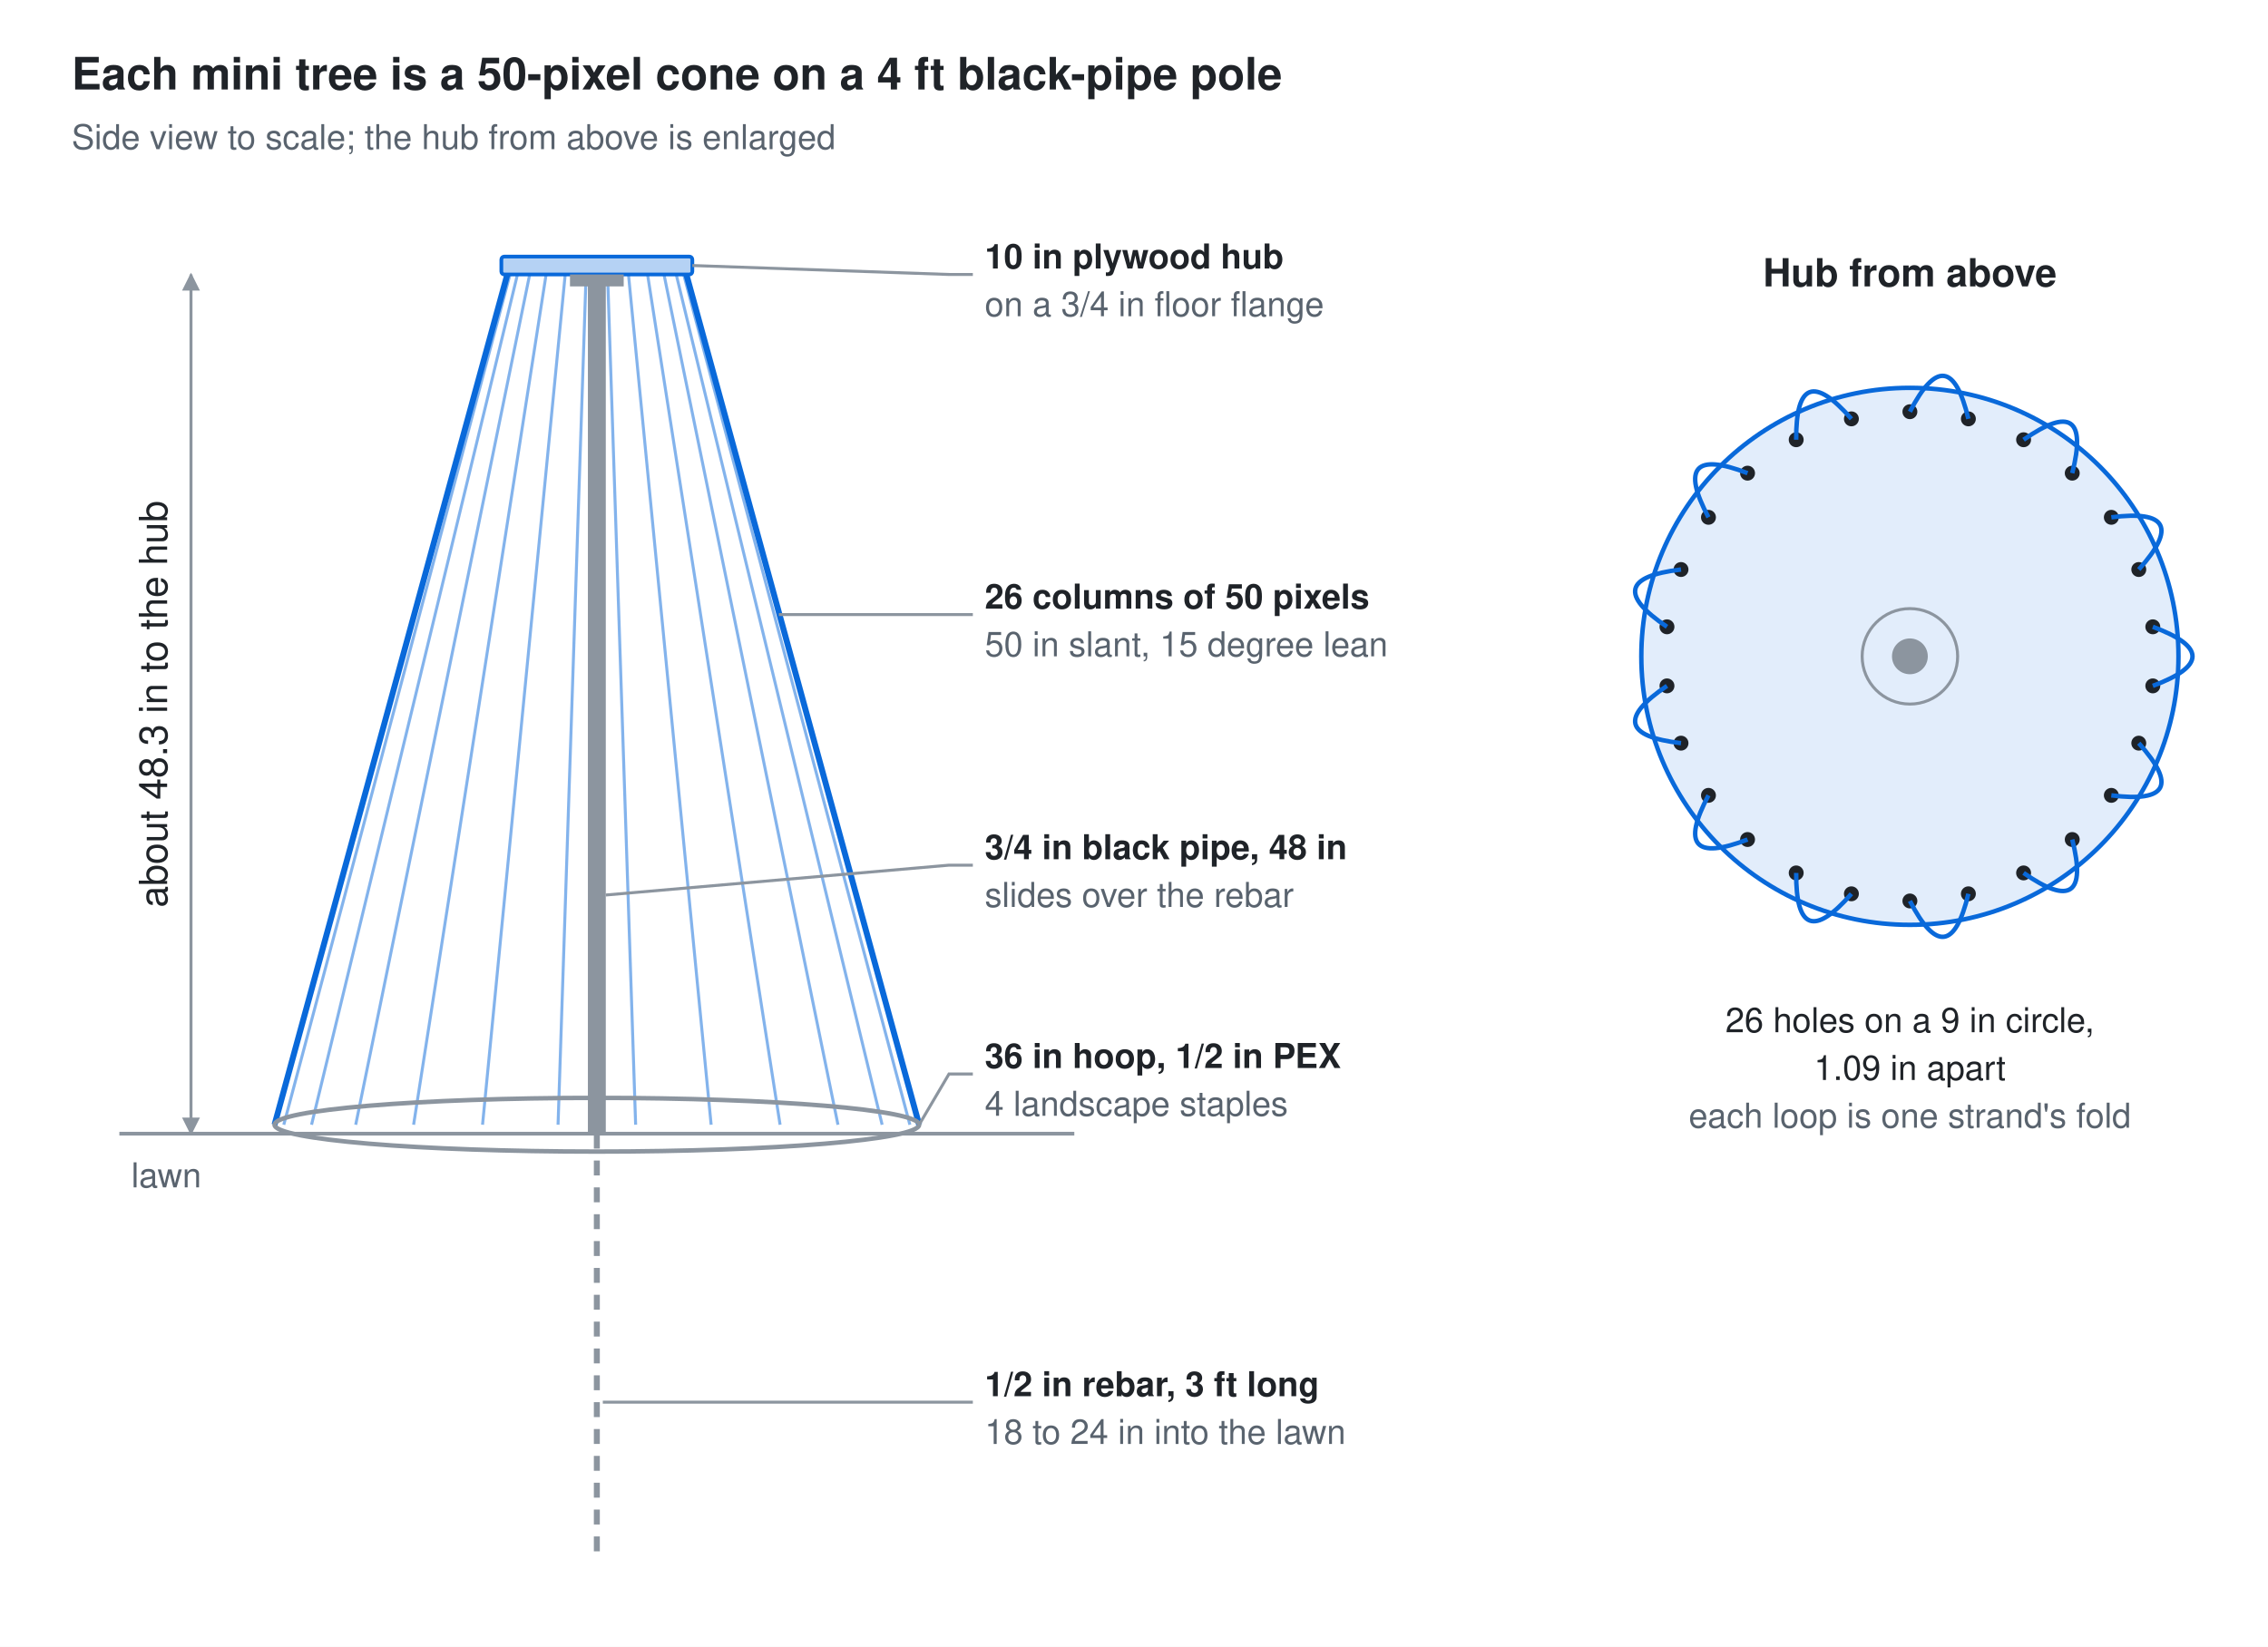
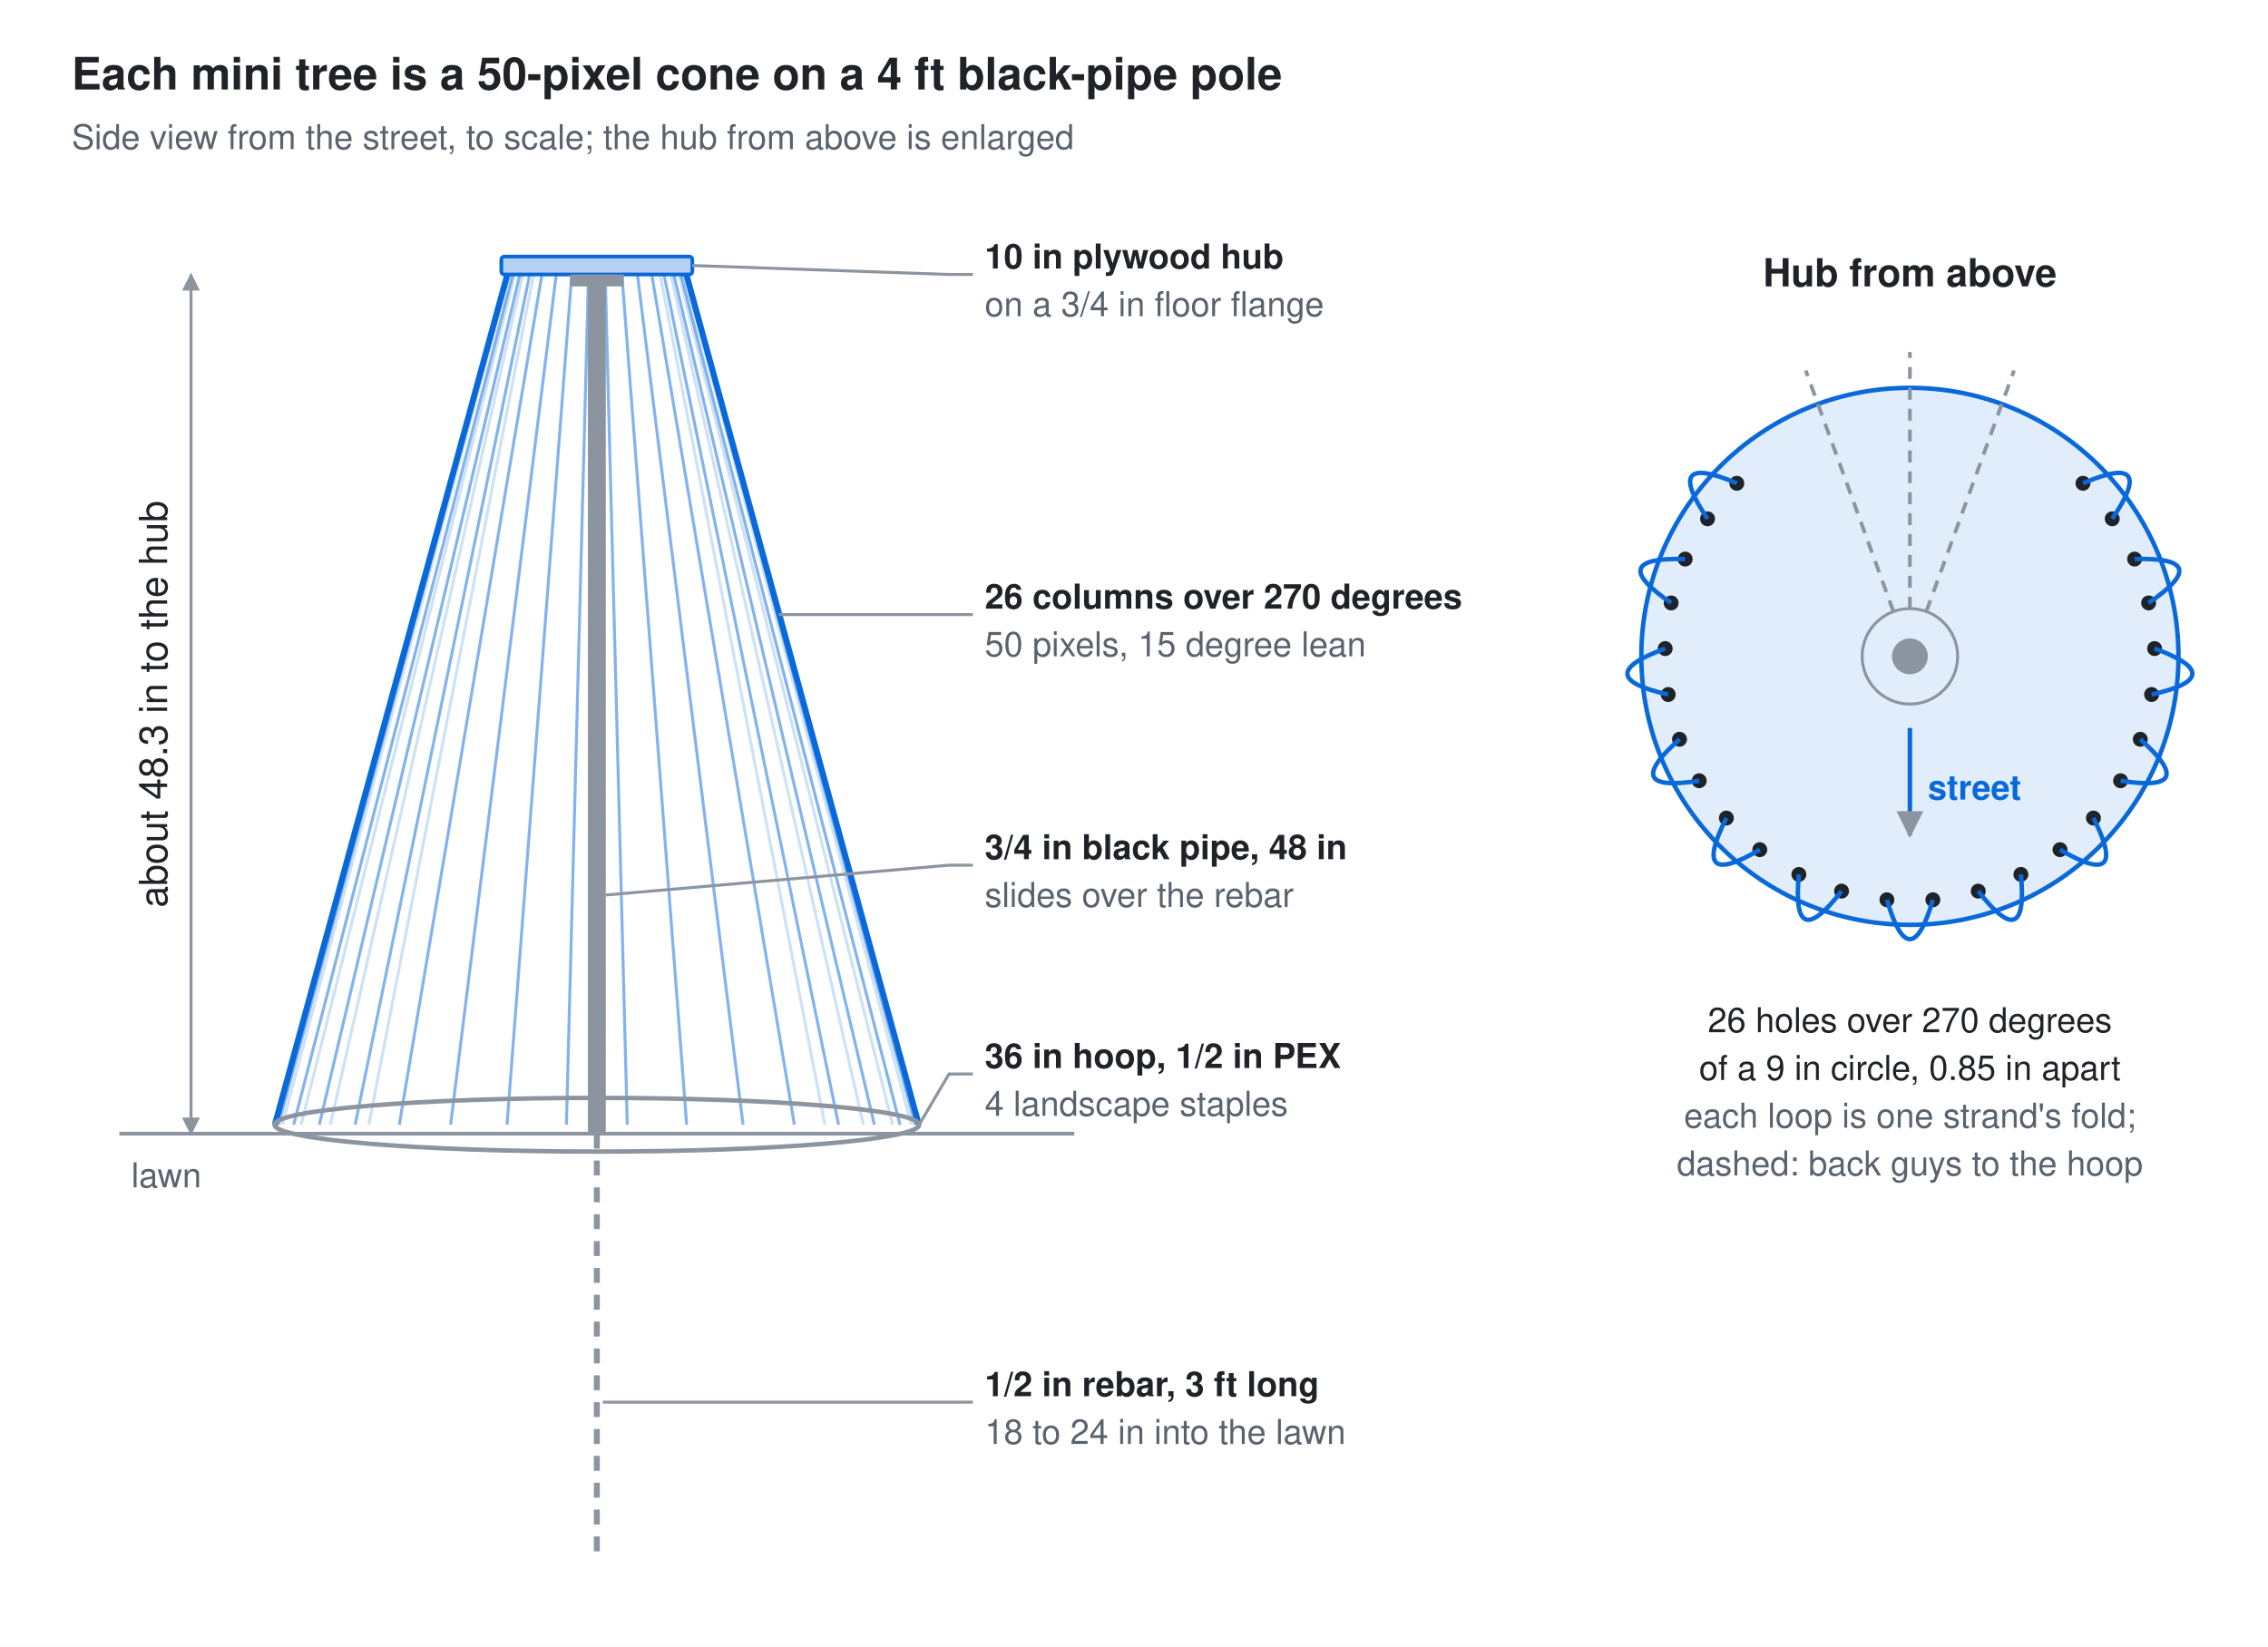
<svg xmlns="http://www.w3.org/2000/svg" viewBox="0 0 760 552" width="760" height="552" role="img" aria-label="Each mini tree is a 50-pixel cone on a 4 ft black-pipe pole" font-family="-apple-system, Segoe UI, Helvetica, Arial, sans-serif" font-size="13">
  <rect width="760" height="552" fill="#ffffff" />
  <defs>
    <marker id="arrow" viewBox="0 0 10 10" refX="9" refY="5" markerWidth="6" markerHeight="6" orient="auto-start-reverse">
      <path d="M0 0L10 5L0 10z" fill="#8c959f" />
    </marker>
  </defs>
  <text x="24.0" y="30.0" font-size="15" font-weight="600" fill="#1f2328" text-anchor="start">Each mini tree is a 50-pixel cone on a 4 ft black-pipe pole</text>
-   <text x="24.0" y="50.0" font-size="11.5" font-weight="400" fill="#59636e" text-anchor="start">Side view to scale; the hub from above is enlarged</text>
+   <text x="24.0" y="50.0" font-size="11.5" font-weight="400" fill="#59636e" text-anchor="start">Side view from the street, to scale; the hub from above is enlarged</text>
  <line x1="40" x2="360" y1="380" y2="380" stroke="#8c959f" stroke-width="1.25" />
  <text x="44.0" y="398.0" font-size="11.5" font-weight="400" fill="#59636e" text-anchor="start">lawn</text>
-   <line x1="230.0" y1="92" x2="308.0" y2="377" stroke="#0969da" stroke-width="2" stroke-opacity="1" />
-   <line x1="229.1" y1="92" x2="304.9" y2="377" stroke="#0969da" stroke-width="1" stroke-opacity="0.5" />
-   <line x1="226.6" y1="92" x2="295.6" y2="377" stroke="#0969da" stroke-width="1" stroke-opacity="0.5" />
-   <line x1="222.5" y1="92" x2="280.8" y2="377" stroke="#0969da" stroke-width="1" stroke-opacity="0.5" />
-   <line x1="217.0" y1="92" x2="261.4" y2="377" stroke="#0969da" stroke-width="1" stroke-opacity="0.5" />
-   <line x1="210.6" y1="92" x2="238.3" y2="377" stroke="#0969da" stroke-width="1" stroke-opacity="0.5" />
-   <line x1="203.6" y1="92" x2="213.0" y2="377" stroke="#0969da" stroke-width="1" stroke-opacity="0.5" />
-   <line x1="196.4" y1="92" x2="187.0" y2="377" stroke="#0969da" stroke-width="1" stroke-opacity="0.5" />
-   <line x1="189.4" y1="92" x2="161.7" y2="377" stroke="#0969da" stroke-width="1" stroke-opacity="0.5" />
-   <line x1="183.0" y1="92" x2="138.6" y2="377" stroke="#0969da" stroke-width="1" stroke-opacity="0.5" />
-   <line x1="177.5" y1="92" x2="119.2" y2="377" stroke="#0969da" stroke-width="1" stroke-opacity="0.5" />
-   <line x1="173.4" y1="92" x2="104.4" y2="377" stroke="#0969da" stroke-width="1" stroke-opacity="0.5" />
-   <line x1="170.9" y1="92" x2="95.1" y2="377" stroke="#0969da" stroke-width="1" stroke-opacity="0.5" />
-   <line x1="170.0" y1="92" x2="92.0" y2="377" stroke="#0969da" stroke-width="2" stroke-opacity="1" />
+   <line x1="178.8" y1="92" x2="123.6" y2="377" stroke="#0969da" stroke-width="1" stroke-opacity="0.2" />
+   <line x1="175.2" y1="92" x2="110.7" y2="377" stroke="#0969da" stroke-width="1" stroke-opacity="0.2" />
+   <line x1="172.5" y1="92" x2="100.9" y2="377" stroke="#0969da" stroke-width="1" stroke-opacity="0.2" />
+   <line x1="170.7" y1="92" x2="94.6" y2="377" stroke="#0969da" stroke-width="1" stroke-opacity="0.2" />
+   <line x1="170.0" y1="92" x2="92.1" y2="377" stroke="#0969da" stroke-width="2" stroke-opacity="1" />
+   <line x1="170.4" y1="92" x2="93.3" y2="377" stroke="#0969da" stroke-width="1" stroke-opacity="0.5" />
+   <line x1="171.8" y1="92" x2="98.4" y2="377" stroke="#0969da" stroke-width="1" stroke-opacity="0.5" />
+   <line x1="174.2" y1="92" x2="107.0" y2="377" stroke="#0969da" stroke-width="1" stroke-opacity="0.5" />
+   <line x1="177.5" y1="92" x2="119.0" y2="377" stroke="#0969da" stroke-width="1" stroke-opacity="0.5" />
+   <line x1="181.6" y1="92" x2="133.8" y2="377" stroke="#0969da" stroke-width="1" stroke-opacity="0.5" />
+   <line x1="186.4" y1="92" x2="151.0" y2="377" stroke="#0969da" stroke-width="1" stroke-opacity="0.5" />
+   <line x1="191.6" y1="92" x2="169.9" y2="377" stroke="#0969da" stroke-width="1" stroke-opacity="0.5" />
+   <line x1="197.2" y1="92" x2="189.8" y2="377" stroke="#0969da" stroke-width="1" stroke-opacity="0.5" />
+   <line x1="202.8" y1="92" x2="210.2" y2="377" stroke="#0969da" stroke-width="1" stroke-opacity="0.5" />
+   <line x1="208.4" y1="92" x2="230.1" y2="377" stroke="#0969da" stroke-width="1" stroke-opacity="0.5" />
+   <line x1="213.6" y1="92" x2="249.0" y2="377" stroke="#0969da" stroke-width="1" stroke-opacity="0.5" />
+   <line x1="218.4" y1="92" x2="266.2" y2="377" stroke="#0969da" stroke-width="1" stroke-opacity="0.5" />
+   <line x1="222.5" y1="92" x2="281.0" y2="377" stroke="#0969da" stroke-width="1" stroke-opacity="0.5" />
+   <line x1="225.8" y1="92" x2="293.0" y2="377" stroke="#0969da" stroke-width="1" stroke-opacity="0.5" />
+   <line x1="228.2" y1="92" x2="301.6" y2="377" stroke="#0969da" stroke-width="1" stroke-opacity="0.5" />
+   <line x1="229.6" y1="92" x2="306.7" y2="377" stroke="#0969da" stroke-width="1" stroke-opacity="0.5" />
+   <line x1="230.0" y1="92" x2="307.9" y2="377" stroke="#0969da" stroke-width="2" stroke-opacity="1" />
+   <line x1="229.3" y1="92" x2="305.4" y2="377" stroke="#0969da" stroke-width="1" stroke-opacity="0.2" />
+   <line x1="227.5" y1="92" x2="299.1" y2="377" stroke="#0969da" stroke-width="1" stroke-opacity="0.2" />
+   <line x1="224.8" y1="92" x2="289.3" y2="377" stroke="#0969da" stroke-width="1" stroke-opacity="0.2" />
+   <line x1="221.2" y1="92" x2="276.4" y2="377" stroke="#0969da" stroke-width="1" stroke-opacity="0.2" />
  <rect x="197" y="92" width="6" height="288" fill="#8c959f" />
  <line x1="200" x2="200" y1="380" y2="524" stroke="#8c959f" stroke-width="2" stroke-dasharray="5 4" />
  <rect x="168" y="86" width="64" height="6" rx="1" fill="#0969da" fill-opacity="0.3" stroke="#0969da" stroke-width="1.25" />
  <rect x="191" y="92" width="18" height="4" fill="#8c959f" />
  <ellipse cx="200" cy="377" rx="108" ry="9" fill="none" stroke="#8c959f" stroke-width="1.5" />
  <line x1="64" x2="64" y1="92" y2="380" stroke="#8c959f" marker-start="url(#arrow)" marker-end="url(#arrow)" />
  <text x="56.0" y="236.0" font-size="13" font-weight="400" fill="#1f2328" text-anchor="middle" transform="rotate(-90 56 236.0)">about 48.3 in to the hub</text>
  <path d="M232 89L318 92H326" fill="none" stroke="#8c959f" />
  <text x="330.0" y="90.0" font-size="11.5" font-weight="600" fill="#1f2328" text-anchor="start">10 in plywood hub</text>
  <text x="330.0" y="106.0" font-size="11.5" font-weight="400" fill="#59636e" text-anchor="start">on a 3/4 in floor flange</text>
  <path d="M261 206L318 206H326" fill="none" stroke="#8c959f" />
-   <text x="330.0" y="204.0" font-size="11.5" font-weight="600" fill="#1f2328" text-anchor="start">26 columns of 50 pixels</text>
-   <text x="330.0" y="220.0" font-size="11.5" font-weight="400" fill="#59636e" text-anchor="start">50 in slant, 15 degree lean</text>
+   <text x="330.0" y="204.0" font-size="11.5" font-weight="600" fill="#1f2328" text-anchor="start">26 columns over 270 degrees</text>
+   <text x="330.0" y="220.0" font-size="11.5" font-weight="400" fill="#59636e" text-anchor="start">50 pixels, 15 degree lean</text>
  <path d="M203 300L318 290H326" fill="none" stroke="#8c959f" />
  <text x="330.0" y="288.0" font-size="11.5" font-weight="600" fill="#1f2328" text-anchor="start">3/4 in black pipe, 48 in</text>
  <text x="330.0" y="304.0" font-size="11.5" font-weight="400" fill="#59636e" text-anchor="start">slides over the rebar</text>
  <path d="M308 377L318 360H326" fill="none" stroke="#8c959f" />
  <text x="330.0" y="358.0" font-size="11.5" font-weight="600" fill="#1f2328" text-anchor="start">36 in hoop, 1/2 in PEX</text>
  <text x="330.0" y="374.0" font-size="11.5" font-weight="400" fill="#59636e" text-anchor="start">4 landscape staples</text>
  <path d="M202 470L318 470H326" fill="none" stroke="#8c959f" />
  <text x="330.0" y="468.0" font-size="11.5" font-weight="600" fill="#1f2328" text-anchor="start">1/2 in rebar, 3 ft long</text>
  <text x="330.0" y="484.0" font-size="11.5" font-weight="400" fill="#59636e" text-anchor="start">18 to 24 in into the lawn</text>
  <circle cx="640" cy="220" r="90" fill="#0969da" fill-opacity="0.12" stroke="#0969da" stroke-width="1.5" />
  <circle cx="640" cy="220" r="16" fill="none" stroke="#8c959f" />
  <circle cx="640" cy="220" r="6" fill="#8c959f" />
-   <circle cx="640.0" cy="138.0" r="2.5" fill="#1f2328" />
-   <circle cx="659.6" cy="140.4" r="2.5" fill="#1f2328" />
-   <circle cx="678.1" cy="147.4" r="2.5" fill="#1f2328" />
-   <circle cx="694.4" cy="158.6" r="2.5" fill="#1f2328" />
-   <circle cx="707.5" cy="173.4" r="2.5" fill="#1f2328" />
-   <circle cx="716.7" cy="190.9" r="2.5" fill="#1f2328" />
-   <circle cx="721.4" cy="210.1" r="2.5" fill="#1f2328" />
-   <circle cx="721.4" cy="229.9" r="2.5" fill="#1f2328" />
-   <circle cx="716.7" cy="249.1" r="2.5" fill="#1f2328" />
-   <circle cx="707.5" cy="266.6" r="2.5" fill="#1f2328" />
-   <circle cx="694.4" cy="281.4" r="2.5" fill="#1f2328" />
-   <circle cx="678.1" cy="292.6" r="2.5" fill="#1f2328" />
-   <circle cx="659.6" cy="299.6" r="2.5" fill="#1f2328" />
-   <circle cx="640.0" cy="302.0" r="2.5" fill="#1f2328" />
-   <circle cx="620.4" cy="299.6" r="2.5" fill="#1f2328" />
-   <circle cx="601.9" cy="292.6" r="2.5" fill="#1f2328" />
-   <circle cx="585.6" cy="281.4" r="2.5" fill="#1f2328" />
-   <circle cx="572.5" cy="266.6" r="2.5" fill="#1f2328" />
-   <circle cx="563.3" cy="249.1" r="2.5" fill="#1f2328" />
-   <circle cx="558.6" cy="229.9" r="2.5" fill="#1f2328" />
-   <circle cx="558.6" cy="210.1" r="2.5" fill="#1f2328" />
-   <circle cx="563.3" cy="190.9" r="2.5" fill="#1f2328" />
-   <circle cx="572.5" cy="173.4" r="2.5" fill="#1f2328" />
-   <circle cx="585.6" cy="158.6" r="2.5" fill="#1f2328" />
-   <circle cx="601.9" cy="147.4" r="2.5" fill="#1f2328" />
-   <circle cx="620.4" cy="140.4" r="2.5" fill="#1f2328" />
-   <path d="M640.0 138.0Q653.0 112.8 659.6 140.4" fill="none" stroke="#0969da" stroke-width="1.5" />
-   <path d="M678.1 147.4Q701.4 131.1 694.4 158.6" fill="none" stroke="#0969da" stroke-width="1.5" />
-   <path d="M707.5 173.4Q735.6 169.8 716.7 190.9" fill="none" stroke="#0969da" stroke-width="1.5" />
-   <path d="M721.4 210.1Q748.0 220.0 721.4 229.9" fill="none" stroke="#0969da" stroke-width="1.5" />
-   <path d="M716.7 249.1Q735.6 270.2 707.5 266.6" fill="none" stroke="#0969da" stroke-width="1.5" />
-   <path d="M694.4 281.4Q701.4 308.9 678.1 292.6" fill="none" stroke="#0969da" stroke-width="1.5" />
-   <path d="M659.6 299.6Q653.0 327.2 640.0 302.0" fill="none" stroke="#0969da" stroke-width="1.5" />
-   <path d="M620.4 299.6Q601.7 321.0 601.9 292.6" fill="none" stroke="#0969da" stroke-width="1.5" />
-   <path d="M585.6 281.4Q559.2 291.6 572.5 266.6" fill="none" stroke="#0969da" stroke-width="1.5" />
-   <path d="M563.3 249.1Q535.1 245.8 558.6 229.9" fill="none" stroke="#0969da" stroke-width="1.5" />
-   <path d="M558.6 210.1Q535.1 194.2 563.3 190.9" fill="none" stroke="#0969da" stroke-width="1.5" />
-   <path d="M572.5 173.4Q559.2 148.4 585.6 158.6" fill="none" stroke="#0969da" stroke-width="1.5" />
-   <path d="M601.9 147.4Q601.7 119.0 620.4 140.4" fill="none" stroke="#0969da" stroke-width="1.5" />
+   <line x1="645.5" y1="205.0" x2="674.9" y2="124.2" stroke="#8c959f" stroke-width="1.25" stroke-dasharray="4 3" />
+   <line x1="640.0" y1="204.0" x2="640.0" y2="118.0" stroke="#8c959f" stroke-width="1.25" stroke-dasharray="4 3" />
+   <line x1="634.5" y1="205.0" x2="605.1" y2="124.2" stroke="#8c959f" stroke-width="1.25" stroke-dasharray="4 3" />
+   <path d="M640 244V280" stroke="#0969da" stroke-width="1.5" marker-end="url(#arrow)" />
+   <text x="646.0" y="268.0" font-size="11.5" font-weight="600" fill="#0969da" text-anchor="start">street</text>
+   <circle cx="582.0" cy="162.0" r="2.5" fill="#1f2328" />
+   <circle cx="572.2" cy="173.9" r="2.5" fill="#1f2328" />
+   <circle cx="564.7" cy="187.4" r="2.5" fill="#1f2328" />
+   <circle cx="560.0" cy="202.1" r="2.5" fill="#1f2328" />
+   <circle cx="558.0" cy="217.4" r="2.5" fill="#1f2328" />
+   <circle cx="559.0" cy="232.8" r="2.5" fill="#1f2328" />
+   <circle cx="562.8" cy="247.8" r="2.5" fill="#1f2328" />
+   <circle cx="569.4" cy="261.7" r="2.5" fill="#1f2328" />
+   <circle cx="578.5" cy="274.2" r="2.5" fill="#1f2328" />
+   <circle cx="589.7" cy="284.8" r="2.5" fill="#1f2328" />
+   <circle cx="602.8" cy="293.1" r="2.5" fill="#1f2328" />
+   <circle cx="617.1" cy="298.7" r="2.5" fill="#1f2328" />
+   <circle cx="632.3" cy="301.6" r="2.5" fill="#1f2328" />
+   <circle cx="647.7" cy="301.6" r="2.5" fill="#1f2328" />
+   <circle cx="662.9" cy="298.7" r="2.5" fill="#1f2328" />
+   <circle cx="677.2" cy="293.1" r="2.5" fill="#1f2328" />
+   <circle cx="690.3" cy="284.8" r="2.5" fill="#1f2328" />
+   <circle cx="701.5" cy="274.2" r="2.5" fill="#1f2328" />
+   <circle cx="710.6" cy="261.7" r="2.5" fill="#1f2328" />
+   <circle cx="717.2" cy="247.8" r="2.5" fill="#1f2328" />
+   <circle cx="721.0" cy="232.8" r="2.5" fill="#1f2328" />
+   <circle cx="722.0" cy="217.4" r="2.5" fill="#1f2328" />
+   <circle cx="720.0" cy="202.1" r="2.5" fill="#1f2328" />
+   <circle cx="715.3" cy="187.4" r="2.5" fill="#1f2328" />
+   <circle cx="707.8" cy="173.9" r="2.5" fill="#1f2328" />
+   <circle cx="698.0" cy="162.0" r="2.5" fill="#1f2328" />
+   <path d="M582.0 162.0Q556.8 151.2 572.2 173.9" fill="none" stroke="#0969da" stroke-width="1.5" />
+   <path d="M564.7 187.4Q537.3 186.6 560.0 202.1" fill="none" stroke="#0969da" stroke-width="1.5" />
+   <path d="M558.0 217.4Q532.2 226.8 559.0 232.8" fill="none" stroke="#0969da" stroke-width="1.5" />
+   <path d="M562.8 247.8Q542.3 266.0 569.4 261.7" fill="none" stroke="#0969da" stroke-width="1.5" />
+   <path d="M578.5 274.2Q566.1 298.7 589.7 284.8" fill="none" stroke="#0969da" stroke-width="1.5" />
+   <path d="M602.8 293.1Q600.2 320.4 617.1 298.7" fill="none" stroke="#0969da" stroke-width="1.5" />
+   <path d="M632.3 301.6Q640.0 328.0 647.7 301.6" fill="none" stroke="#0969da" stroke-width="1.5" />
+   <path d="M662.9 298.7Q679.8 320.4 677.2 293.1" fill="none" stroke="#0969da" stroke-width="1.5" />
+   <path d="M690.3 284.8Q713.9 298.7 701.5 274.2" fill="none" stroke="#0969da" stroke-width="1.5" />
+   <path d="M710.6 261.7Q737.7 266.0 717.2 247.8" fill="none" stroke="#0969da" stroke-width="1.5" />
+   <path d="M721.0 232.8Q747.8 226.8 722.0 217.4" fill="none" stroke="#0969da" stroke-width="1.5" />
+   <path d="M720.0 202.1Q742.7 186.6 715.3 187.4" fill="none" stroke="#0969da" stroke-width="1.5" />
+   <path d="M707.8 173.9Q723.2 151.2 698.0 162.0" fill="none" stroke="#0969da" stroke-width="1.5" />
  <text x="640.0" y="96.0" font-size="13" font-weight="600" fill="#1f2328" text-anchor="middle">Hub from above</text>
-   <text x="640.0" y="346.0" font-size="11.5" font-weight="400" fill="#1f2328" text-anchor="middle">26 holes on a 9 in circle,</text>
-   <text x="640.0" y="362.0" font-size="11.5" font-weight="400" fill="#1f2328" text-anchor="middle">1.09 in apart</text>
-   <text x="640.0" y="378.0" font-size="11.5" font-weight="400" fill="#59636e" text-anchor="middle">each loop is one strand's fold</text>
+   <text x="640.0" y="346.0" font-size="11.5" font-weight="400" fill="#1f2328" text-anchor="middle">26 holes over 270 degrees</text>
+   <text x="640.0" y="362.0" font-size="11.5" font-weight="400" fill="#1f2328" text-anchor="middle">of a 9 in circle, 0.85 in apart</text>
+   <text x="640.0" y="378.0" font-size="11.5" font-weight="400" fill="#59636e" text-anchor="middle">each loop is one strand's fold;</text>
+   <text x="640.0" y="394.0" font-size="11.5" font-weight="400" fill="#59636e" text-anchor="middle">dashed: back guys to the hoop</text>
</svg>
